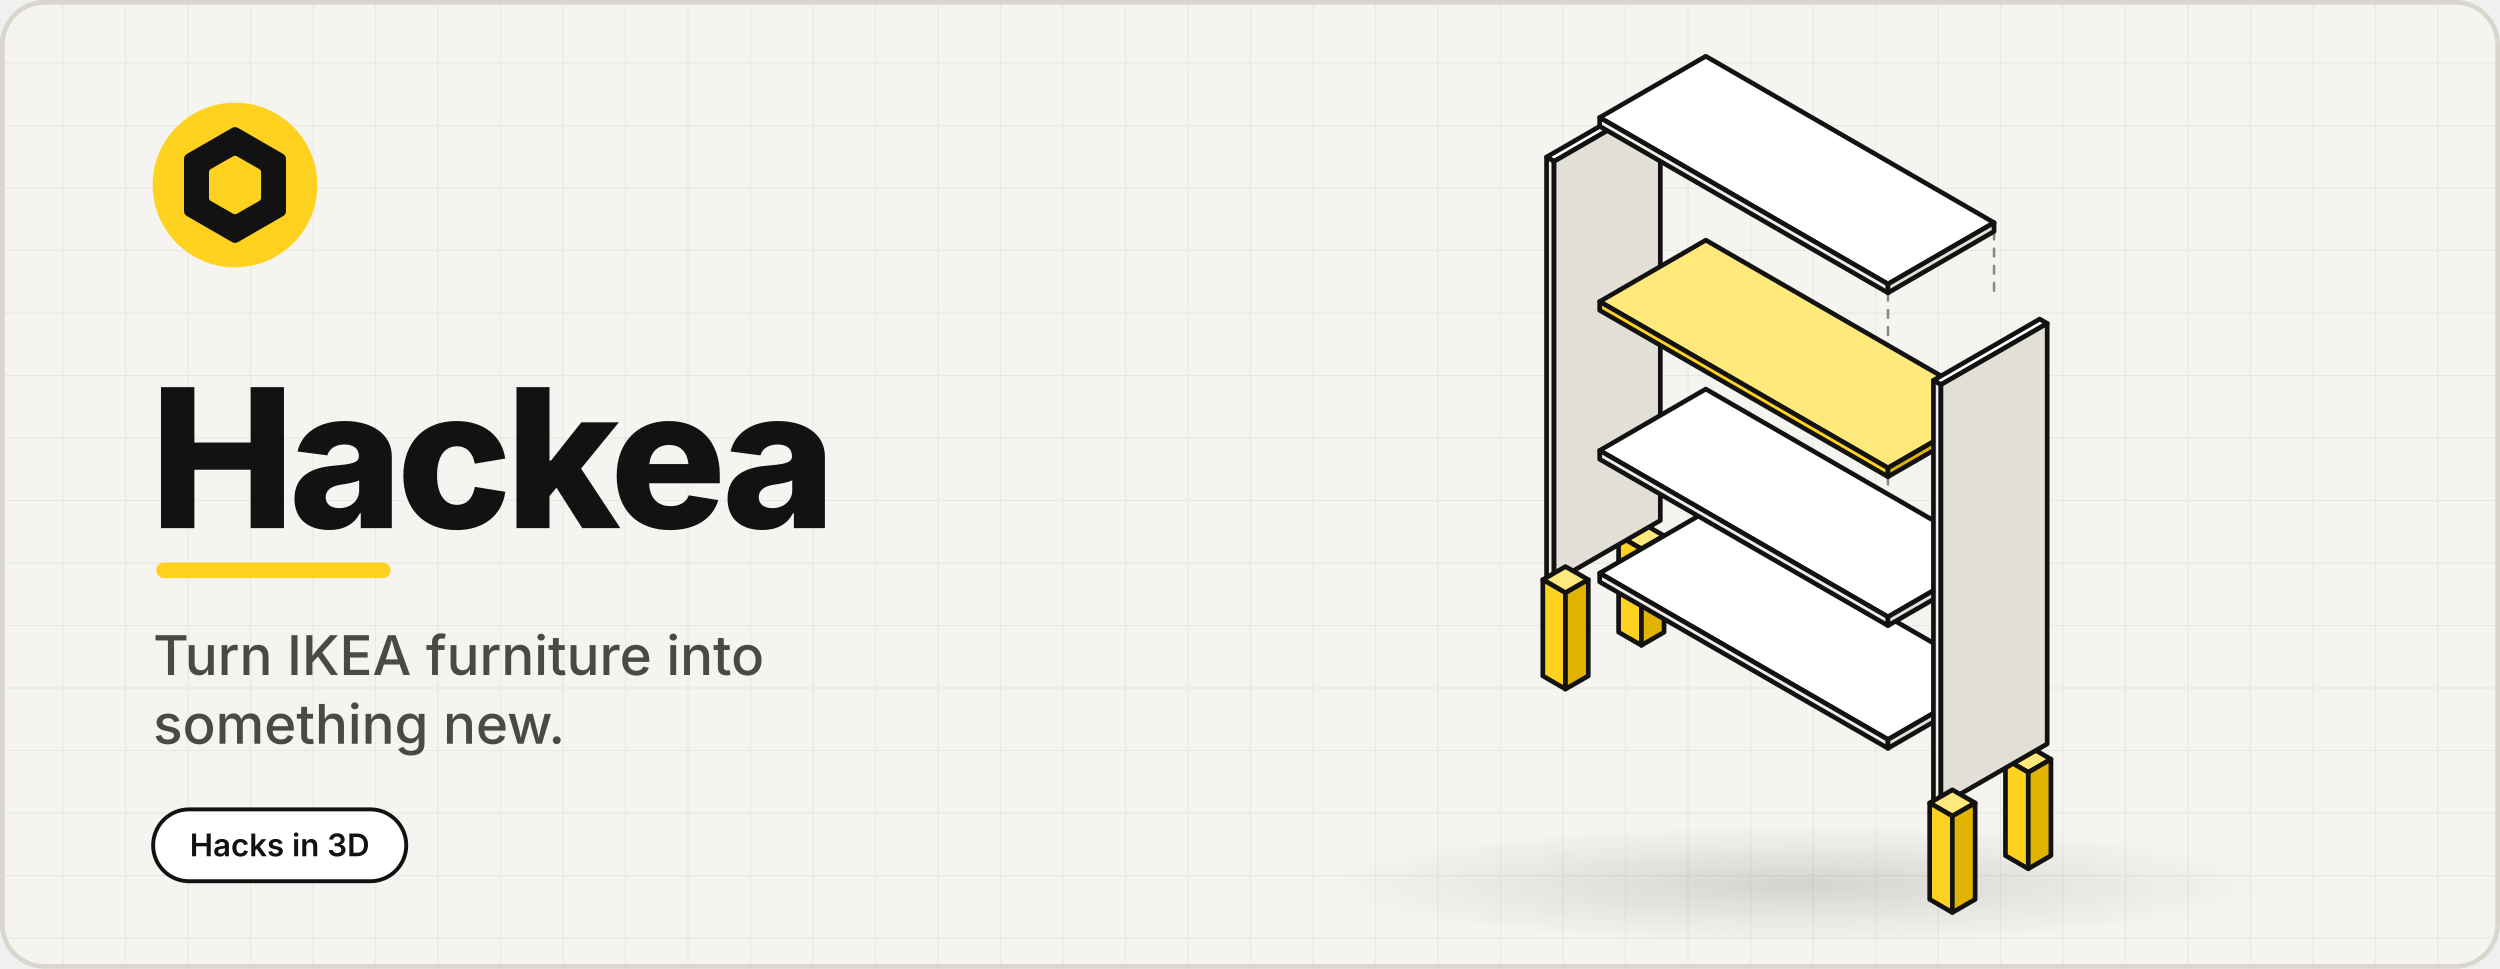
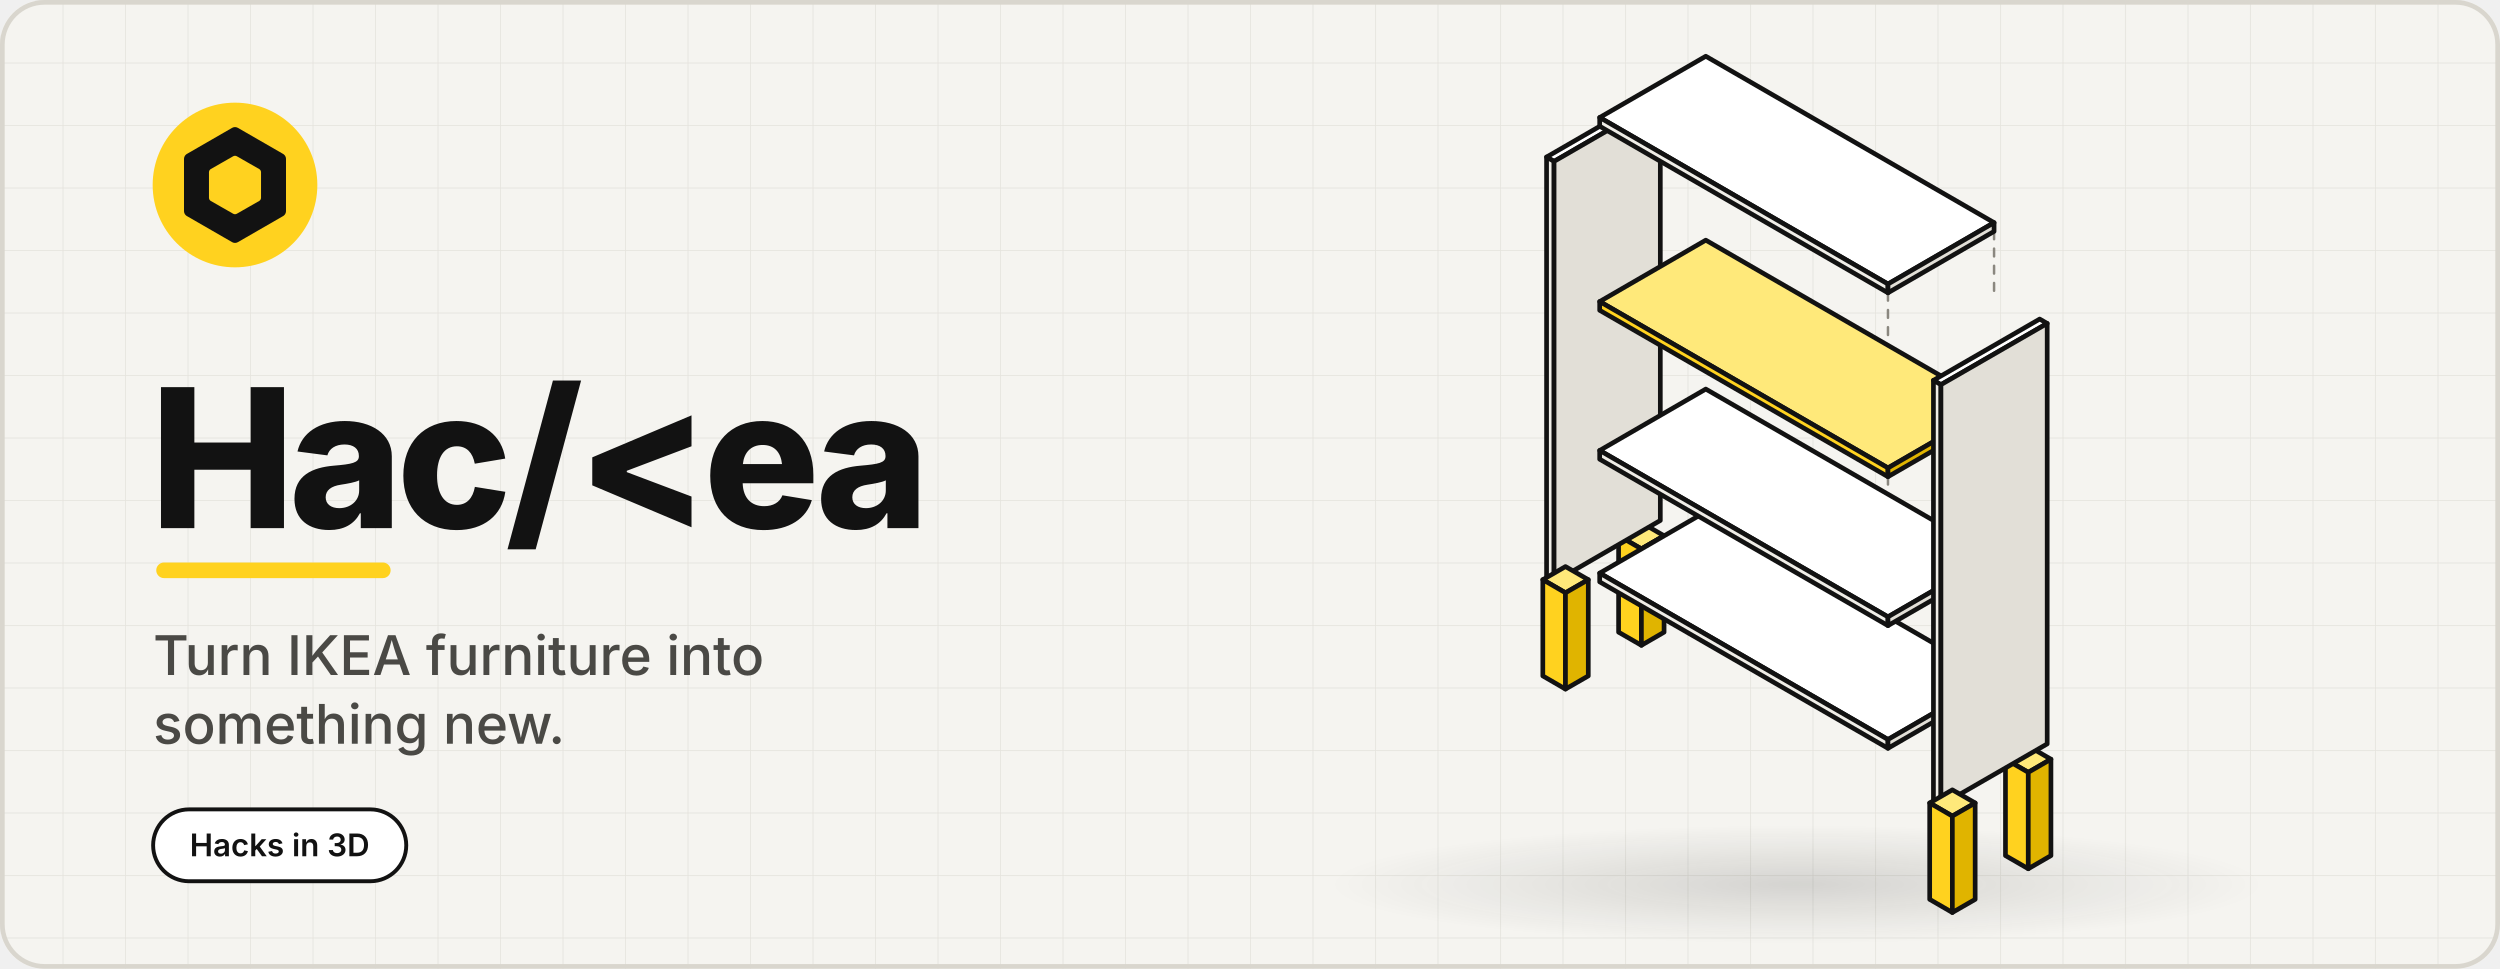
<svg xmlns="http://www.w3.org/2000/svg" width="1600" height="620" viewBox="0 0 1600 620" role="img" aria-labelledby="t d">
  <defs>
    <pattern id="g" width="40" height="40" patternUnits="userSpaceOnUse">
      <path d="M40 0H0V40" fill="none" stroke="#d9d6ce" stroke-width="1" opacity=".55" />
    </pattern>
    <radialGradient id="sh" cx="50%" cy="50%" r="50%">
      <stop offset="0" stop-color="#121212" stop-opacity=".14" />
      <stop offset="1" stop-color="#121212" stop-opacity="0" />
    </radialGradient>
  </defs>
  <rect width="1600" height="620" rx="28" fill="#f5f4f0" />
  <rect width="1600" height="620" rx="28" fill="url(#g)" />
  <rect x="1.5" y="1.5" width="1597" height="617" rx="27" fill="none" stroke="#d9d6ce" stroke-width="3" />
  <ellipse cx="1150" cy="566" rx="300" ry="38" fill="url(#sh)" />
  <path d="M1091.7 41.6 L1091.7 80.8" stroke="#8a877f" stroke-width="1.6" stroke-dasharray="5 6" fill="none" stroke-linecap="round" />
  <path d="M1091.7 159.3 L1091.7 176.2" stroke="#8a877f" stroke-width="1.6" stroke-dasharray="5 6" fill="none" stroke-linecap="round" />
  <path d="M1276.2 148.1 L1276.2 187.4" stroke="#8a877f" stroke-width="1.6" stroke-dasharray="5 6" fill="none" stroke-linecap="round" />
  <path d="M1276.2 265.9 L1276.2 282.7" stroke="#8a877f" stroke-width="1.6" stroke-dasharray="5 6" fill="none" stroke-linecap="round" />
  <path d="M1023.8 80.8 L1023.8 120.1" stroke="#8a877f" stroke-width="1.6" stroke-dasharray="5 6" fill="none" stroke-linecap="round" />
  <path d="M1023.8 198.6 L1023.8 215.4" stroke="#8a877f" stroke-width="1.6" stroke-dasharray="5 6" fill="none" stroke-linecap="round" />
  <path d="M1208.3 187.4 L1208.3 226.6" stroke="#8a877f" stroke-width="1.6" stroke-dasharray="5 6" fill="none" stroke-linecap="round" />
  <path d="M1208.3 305.1 L1208.3 321.9" stroke="#8a877f" stroke-width="1.6" stroke-dasharray="5 6" fill="none" stroke-linecap="round" />
  <path d="M1050.5 337.3 L1050.5 342.9" stroke="#8a877f" stroke-width="1.6" stroke-dasharray="5 6" fill="none" stroke-linecap="round" />
  <path d="M1001.9 365.4 L1001.9 371.0" stroke="#8a877f" stroke-width="1.6" stroke-dasharray="5 6" fill="none" stroke-linecap="round" />
  <path d="M1298.1 480.3 L1298.1 485.9" stroke="#8a877f" stroke-width="1.6" stroke-dasharray="5 6" fill="none" stroke-linecap="round" />
  <path d="M1249.5 508.3 L1249.5 513.9" stroke="#8a877f" stroke-width="1.6" stroke-dasharray="5 6" fill="none" stroke-linecap="round" />
  <polygon points="1050.5,334.5 1065.0,342.9 1050.5,351.3 1035.9,342.9" fill="#ffe97a" stroke="#121212" stroke-width="3" stroke-linejoin="round" />
  <polygon points="1035.9,342.9 1050.5,351.3 1050.5,413.0 1035.9,404.6" fill="#ffd21f" stroke="#121212" stroke-width="3" stroke-linejoin="round" />
  <polygon points="1065.0,342.9 1050.5,351.3 1050.5,413.0 1065.0,404.6" fill="#e0b400" stroke="#121212" stroke-width="3" stroke-linejoin="round" />
  <polygon points="1057.8,61.2 1062.6,64.0 994.6,103.3 989.8,100.5" fill="#ffffff" stroke="#121212" stroke-width="3" stroke-linejoin="round" />
  <polygon points="989.8,100.5 994.6,103.3 994.6,372.4 989.8,369.6" fill="#efede7" stroke="#121212" stroke-width="3" stroke-linejoin="round" />
  <polygon points="1062.6,64.0 994.6,103.3 994.6,372.4 1062.6,333.1" fill="#e2dfd7" stroke="#121212" stroke-width="3" stroke-linejoin="round" />
  <polygon points="1001.9,362.6 1016.5,371.0 1001.9,379.4 987.4,371.0" fill="#ffe97a" stroke="#121212" stroke-width="3" stroke-linejoin="round" />
  <polygon points="987.4,371.0 1001.9,379.4 1001.9,441.0 987.4,432.6" fill="#ffd21f" stroke="#121212" stroke-width="3" stroke-linejoin="round" />
  <polygon points="1016.5,371.0 1001.9,379.4 1001.9,441.0 1016.5,432.6" fill="#e0b400" stroke="#121212" stroke-width="3" stroke-linejoin="round" />
  <polygon points="1091.7,327.5 1276.2,434.0 1208.3,473.3 1023.8,366.8" fill="#ffffff" stroke="#121212" stroke-width="3" stroke-linejoin="round" />
  <polygon points="1023.8,366.8 1208.3,473.3 1208.3,478.9 1023.8,372.4" fill="#efede7" stroke="#121212" stroke-width="3" stroke-linejoin="round" />
  <polygon points="1276.2,434.0 1208.3,473.3 1208.3,478.9 1276.2,439.6" fill="#e2dfd7" stroke="#121212" stroke-width="3" stroke-linejoin="round" />
  <polygon points="1091.7,249.0 1276.2,355.5 1208.3,394.8 1023.8,288.3" fill="#ffffff" stroke="#121212" stroke-width="3" stroke-linejoin="round" />
  <polygon points="1023.8,288.3 1208.3,394.8 1208.3,400.4 1023.8,293.9" fill="#efede7" stroke="#121212" stroke-width="3" stroke-linejoin="round" />
  <polygon points="1276.2,355.5 1208.3,394.8 1208.3,400.4 1276.2,361.2" fill="#e2dfd7" stroke="#121212" stroke-width="3" stroke-linejoin="round" />
  <polygon points="1091.7,153.7 1276.2,260.2 1208.3,299.5 1023.8,193.0" fill="#ffe97a" stroke="#121212" stroke-width="3" stroke-linejoin="round" />
  <polygon points="1023.8,193.0 1208.3,299.5 1208.3,305.1 1023.8,198.6" fill="#ffd21f" stroke="#121212" stroke-width="3" stroke-linejoin="round" />
  <polygon points="1276.2,260.2 1208.3,299.5 1208.3,305.1 1276.2,265.9" fill="#e0b400" stroke="#121212" stroke-width="3" stroke-linejoin="round" />
  <polygon points="1091.7,36.0 1276.2,142.5 1208.3,181.8 1023.8,75.2" fill="#ffffff" stroke="#121212" stroke-width="3" stroke-linejoin="round" />
  <polygon points="1023.8,75.2 1208.3,181.8 1208.3,187.4 1023.8,80.8" fill="#efede7" stroke="#121212" stroke-width="3" stroke-linejoin="round" />
  <polygon points="1276.2,142.5 1208.3,181.8 1208.3,187.4 1276.2,148.1" fill="#e2dfd7" stroke="#121212" stroke-width="3" stroke-linejoin="round" />
  <polygon points="1298.1,477.5 1312.6,485.9 1298.1,494.3 1283.5,485.9" fill="#ffe97a" stroke="#121212" stroke-width="3" stroke-linejoin="round" />
  <polygon points="1283.5,485.9 1298.1,494.3 1298.1,556.0 1283.5,547.6" fill="#ffd21f" stroke="#121212" stroke-width="3" stroke-linejoin="round" />
  <polygon points="1312.6,485.9 1298.1,494.3 1298.1,556.0 1312.6,547.6" fill="#e0b400" stroke="#121212" stroke-width="3" stroke-linejoin="round" />
  <polygon points="1305.4,204.2 1310.2,207.0 1242.2,246.2 1237.4,243.4" fill="#ffffff" stroke="#121212" stroke-width="3" stroke-linejoin="round" />
  <polygon points="1237.4,243.4 1242.2,246.2 1242.2,515.3 1237.4,512.5" fill="#efede7" stroke="#121212" stroke-width="3" stroke-linejoin="round" />
  <polygon points="1310.2,207.0 1242.2,246.2 1242.2,515.3 1310.2,476.1" fill="#e2dfd7" stroke="#121212" stroke-width="3" stroke-linejoin="round" />
  <polygon points="1249.5,505.5 1264.1,513.9 1249.5,522.3 1235.0,513.9" fill="#ffe97a" stroke="#121212" stroke-width="3" stroke-linejoin="round" />
  <polygon points="1235.0,513.9 1249.5,522.3 1249.5,584.0 1235.0,575.6" fill="#ffd21f" stroke="#121212" stroke-width="3" stroke-linejoin="round" />
  <polygon points="1264.1,513.9 1249.5,522.3 1249.5,584.0 1264.1,575.6" fill="#e0b400" stroke="#121212" stroke-width="3" stroke-linejoin="round" />
  <g transform="translate(96 64) scale(3.4)">
    <circle cx="16" cy="16" r="15.5" fill="#ffd21f" />
    <path d="M16 6.2 L24.5 11.1 L24.5 20.9 L16 25.8 L7.5 20.9 L7.5 11.1 Z" fill="#121212" stroke="#121212" stroke-width="2.2" stroke-linejoin="round" />
    <path d="M16 11.2 L20.2 13.6 L20.2 18.4 L16 20.8 L11.8 18.4 L11.8 13.6 Z" fill="#ffd21f" stroke="#ffd21f" stroke-width="1.4" stroke-linejoin="round" />
  </g>
-   <text x="96" y="338" font-family="Inter, 'Segoe UI', Helvetica, Arial, sans-serif" font-size="124" font-weight="800" letter-spacing="-4" fill="#121212">Hackea</text>
+   <text x="96" y="338" font-family="Inter, 'Segoe UI', Helvetica, Arial, sans-serif" font-size="124" font-weight="800" letter-spacing="-4" fill="#121212">Hac/&lt;ea</text>
  <rect x="100" y="360" width="150" height="10" rx="5" fill="#ffd21f" />
  <text font-family="Inter, 'Segoe UI', Helvetica, Arial, sans-serif" font-size="35" font-weight="500" fill="#4a4945">
    <tspan x="98" y="432">Turn IKEA furniture into</tspan>
    <tspan x="98" y="476">something new.</tspan>
  </text>
  <rect x="98" y="518" width="162" height="46" rx="23" fill="#ffffff" stroke="#121212" stroke-width="2.5" />
  <text x="179" y="548" text-anchor="middle" font-family="Inter, 'Segoe UI', Helvetica, Arial, sans-serif" font-size="20" font-weight="600" fill="#121212">Hacks in 3D</text>
</svg>
